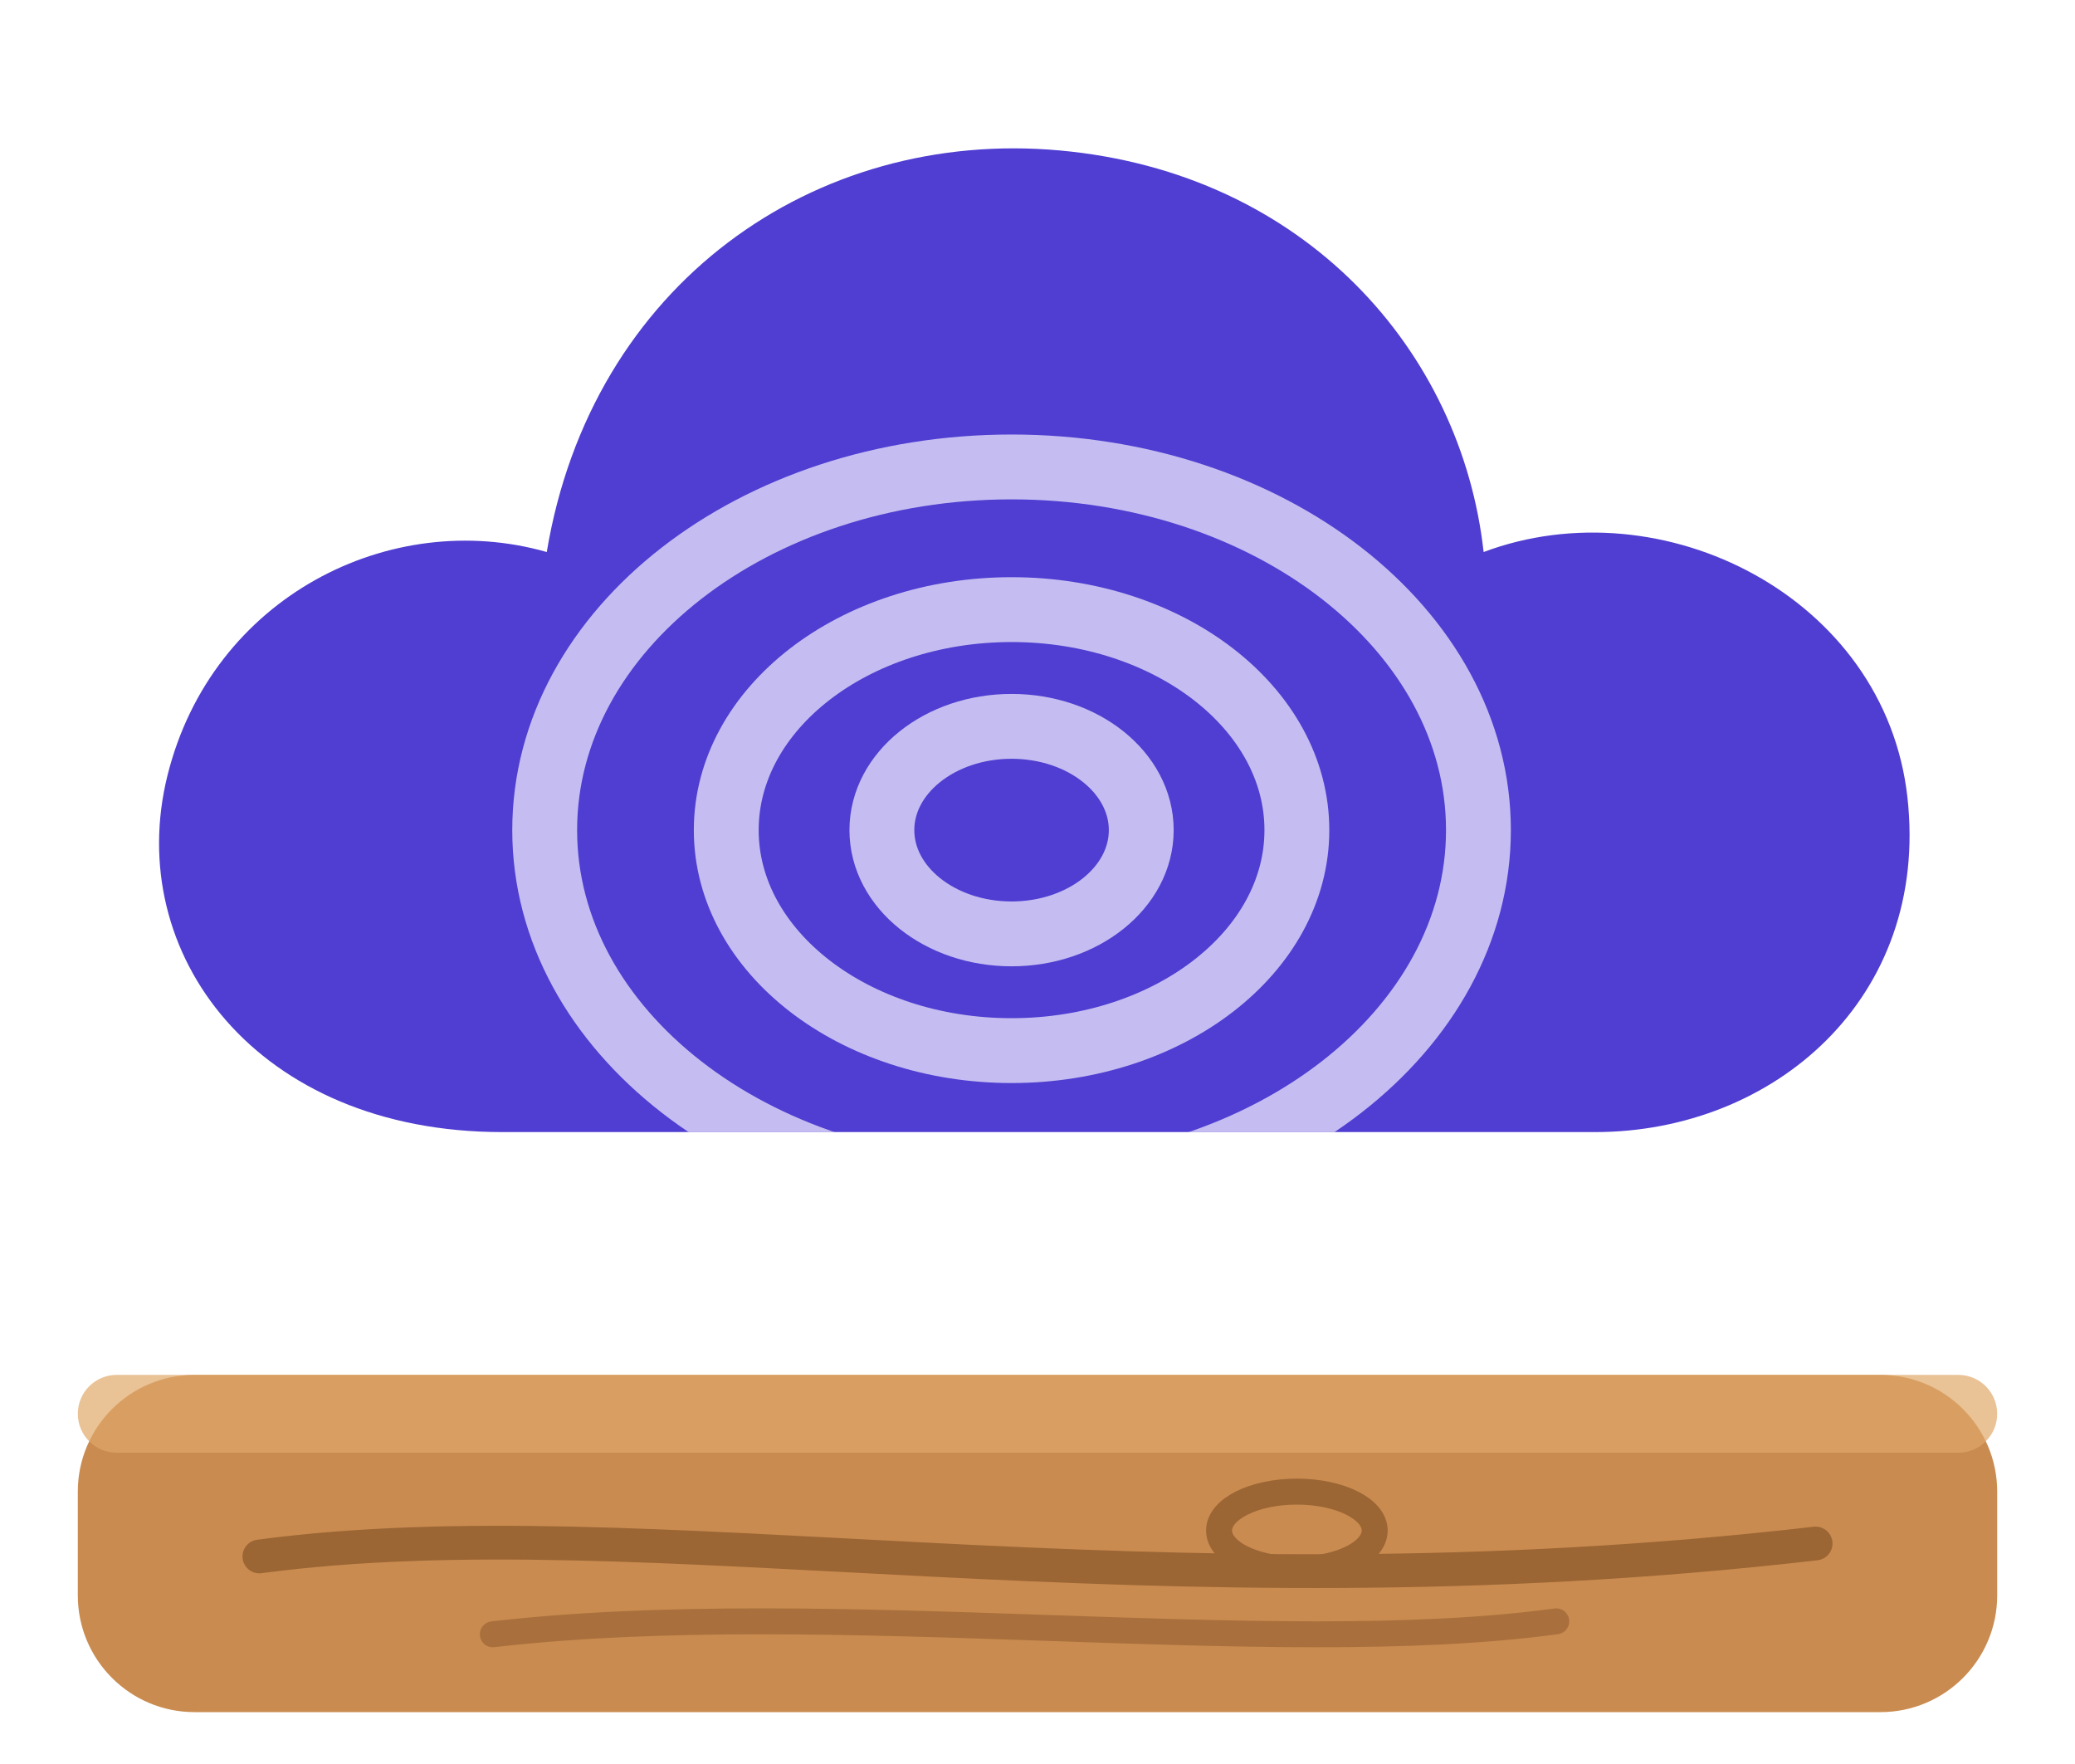
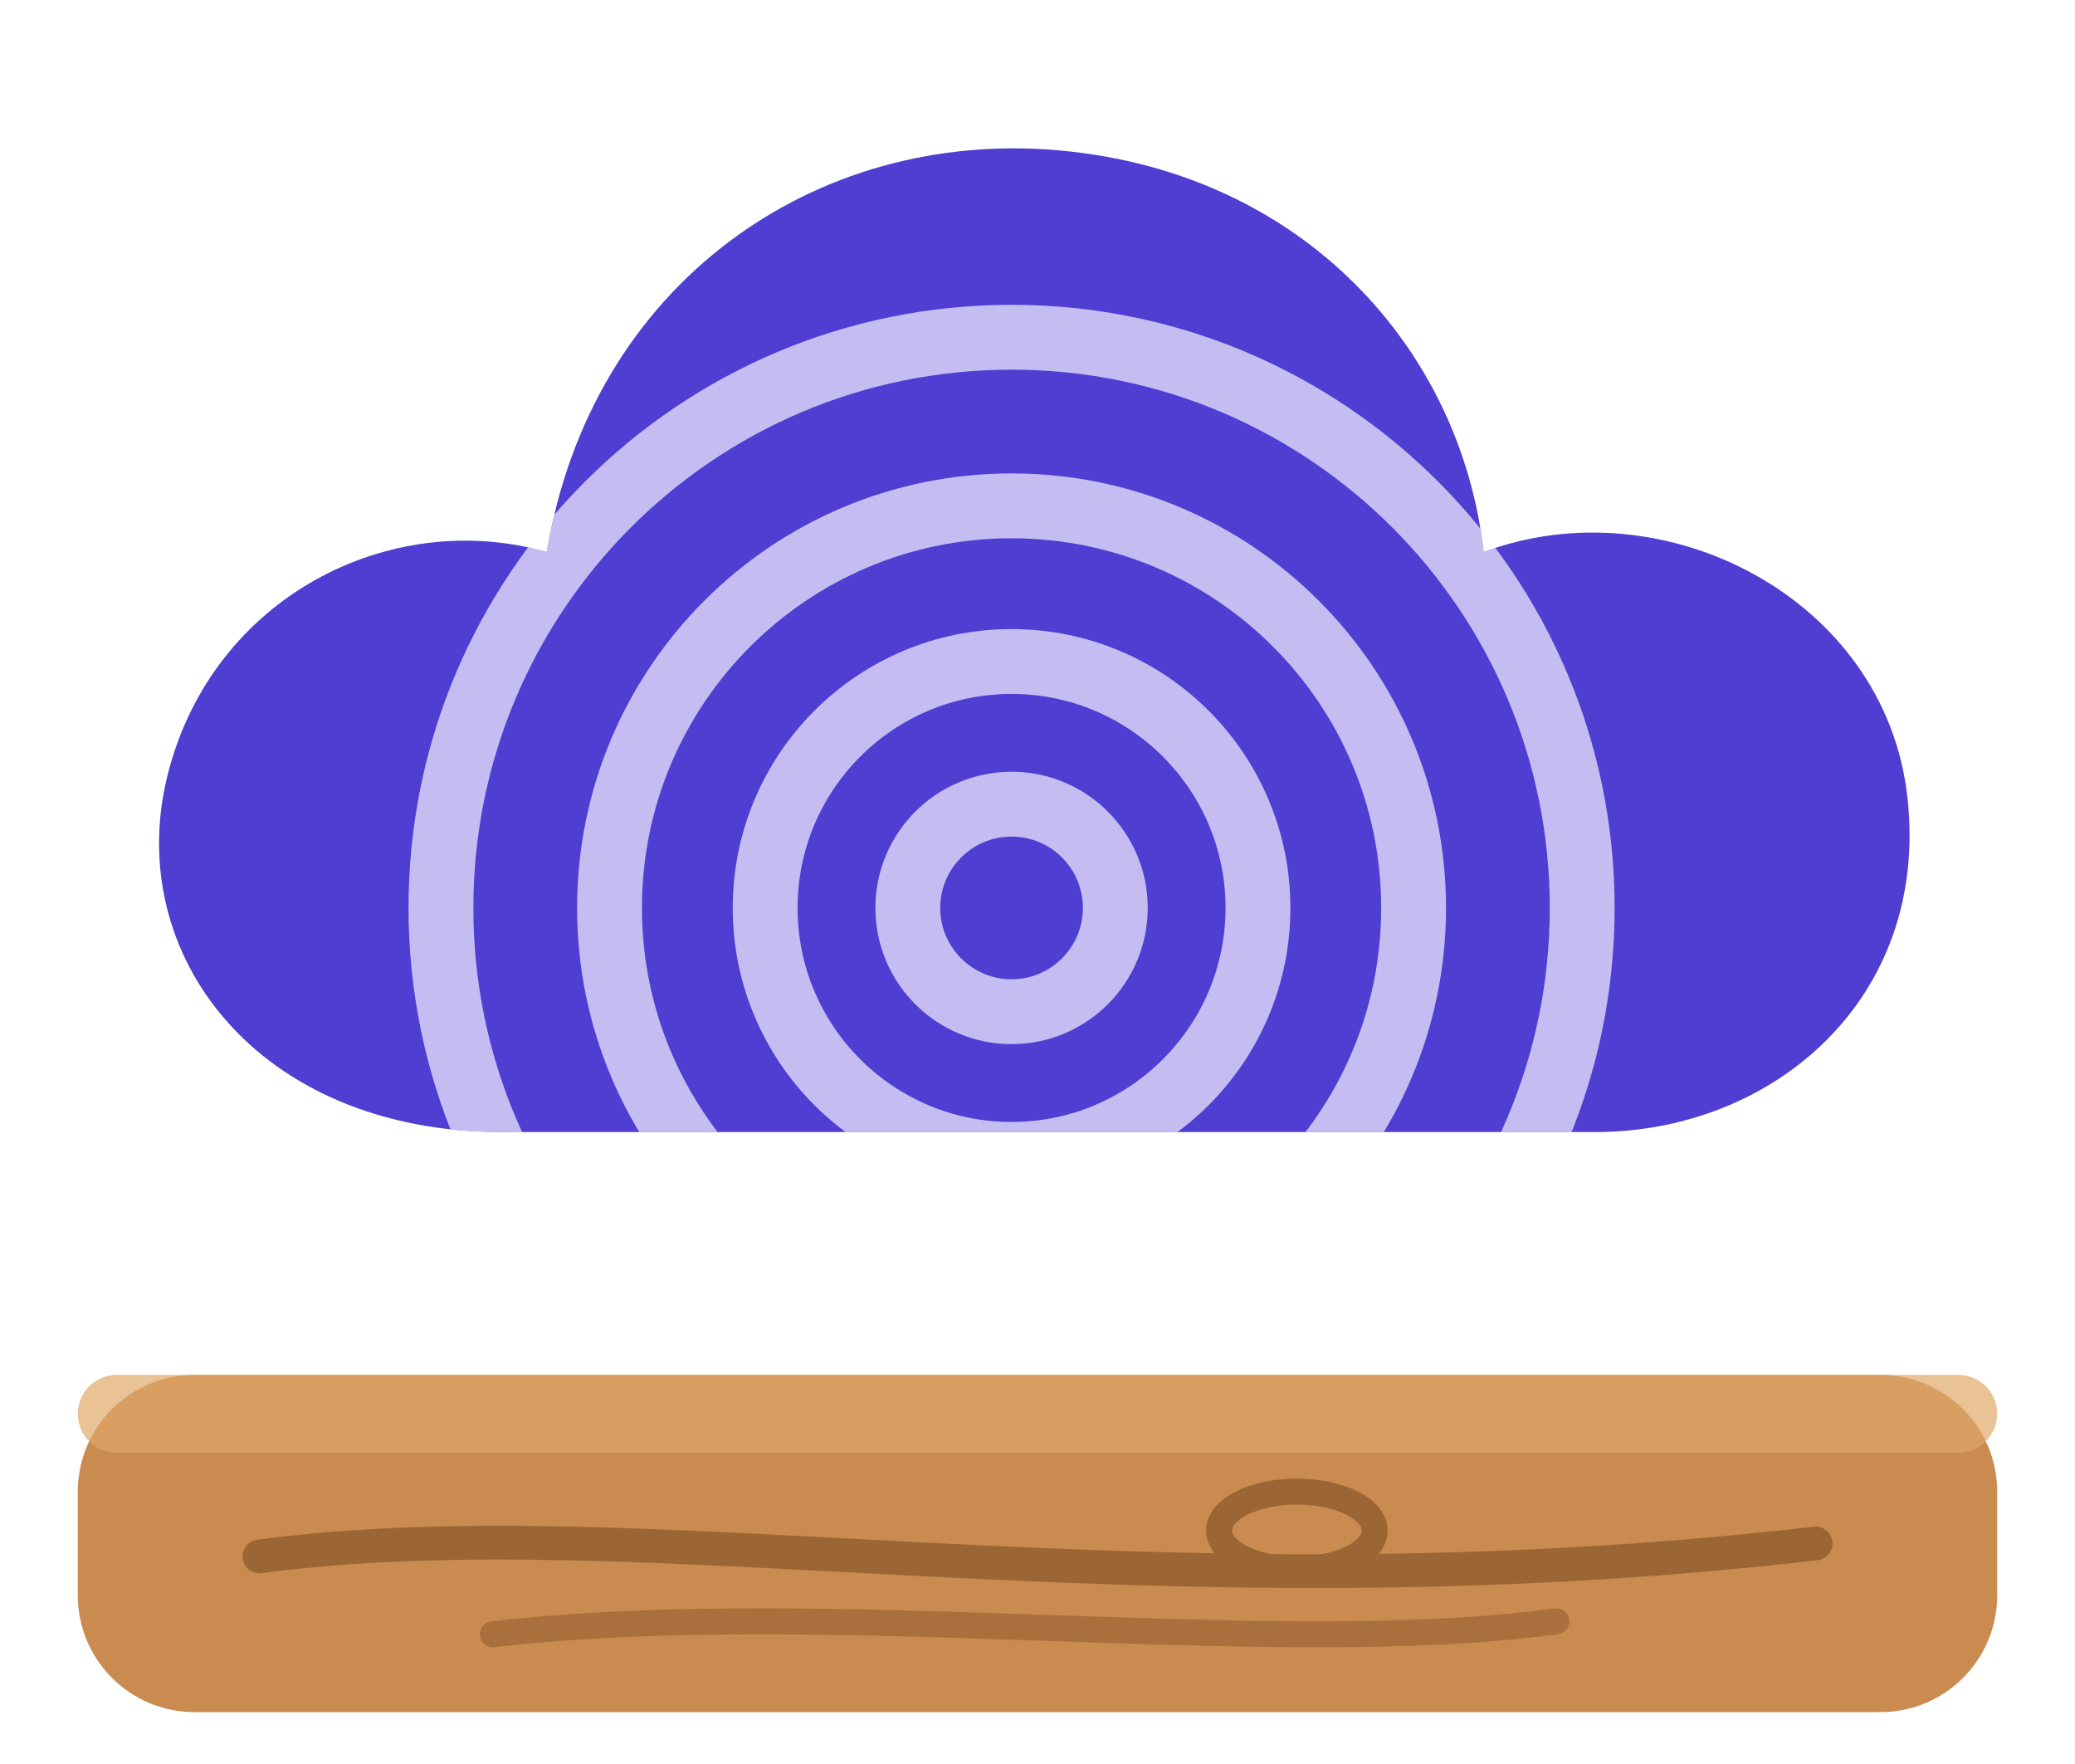
- <svg xmlns="http://www.w3.org/2000/svg" viewBox="20 40 160 136" width="160" height="136" role="img" aria-label="Holzcloud CMS">
+ <svg xmlns="http://www.w3.org/2000/svg" viewBox="20 40 160 136" width="160" height="136" role="img" aria-label="holzcloud-CMS">
  <defs>
    <clipPath id="holzcloudcmscl">
      <path d="M52 140 C30 140 18 124 22 108 C26 92 42 84 56 88 C60 64 80 50 102 52 C124 54 138 70 140 88 C156 82 176 92 178 110 C180 128 166 140 150 140 Z" transform="translate(100 0) scale(.86) translate(-100 8)" />
    </clipPath>
  </defs>
  <path d="M52 140 C30 140 18 124 22 108 C26 92 42 84 56 88 C60 64 80 50 102 52 C124 54 138 70 140 88 C156 82 176 92 178 110 C180 128 166 140 150 140 Z" transform="translate(100 0) scale(.86) translate(-100 8)" fill="#4F3ED1" />
  <g clip-path="url(#holzcloudcmscl)" fill="none" stroke="#F6F4FF" stroke-width="5" opacity=".7">
-     <ellipse cx="98" cy="104" rx="10" ry="8" />
-     <ellipse cx="98" cy="104" rx="22" ry="17" />
-     <ellipse cx="98" cy="104" rx="36" ry="28" />
+     <circle cx="98" cy="110" r="8" />
+     <circle cx="98" cy="110" r="19" />
+     <circle cx="98" cy="110" r="31" />
+     <circle cx="98" cy="110" r="44" />
  </g>
  <rect x="26" y="146" width="148" height="26" rx="9" fill="#C98B4F" />
  <rect x="26" y="146" width="148" height="6" rx="3" fill="#E0A869" opacity=".7" />
  <path d="M40 160 C70 156 108 165 160 159" stroke="#9B6534" stroke-width="2.6" fill="none" stroke-linecap="round" />
  <path d="M58 166 C84 163 118 168 140 165" stroke="#9B6534" stroke-width="2" fill="none" stroke-linecap="round" opacity=".7" />
  <ellipse cx="120" cy="158" rx="6" ry="3" stroke="#9B6534" stroke-width="2" fill="none" />
</svg>
